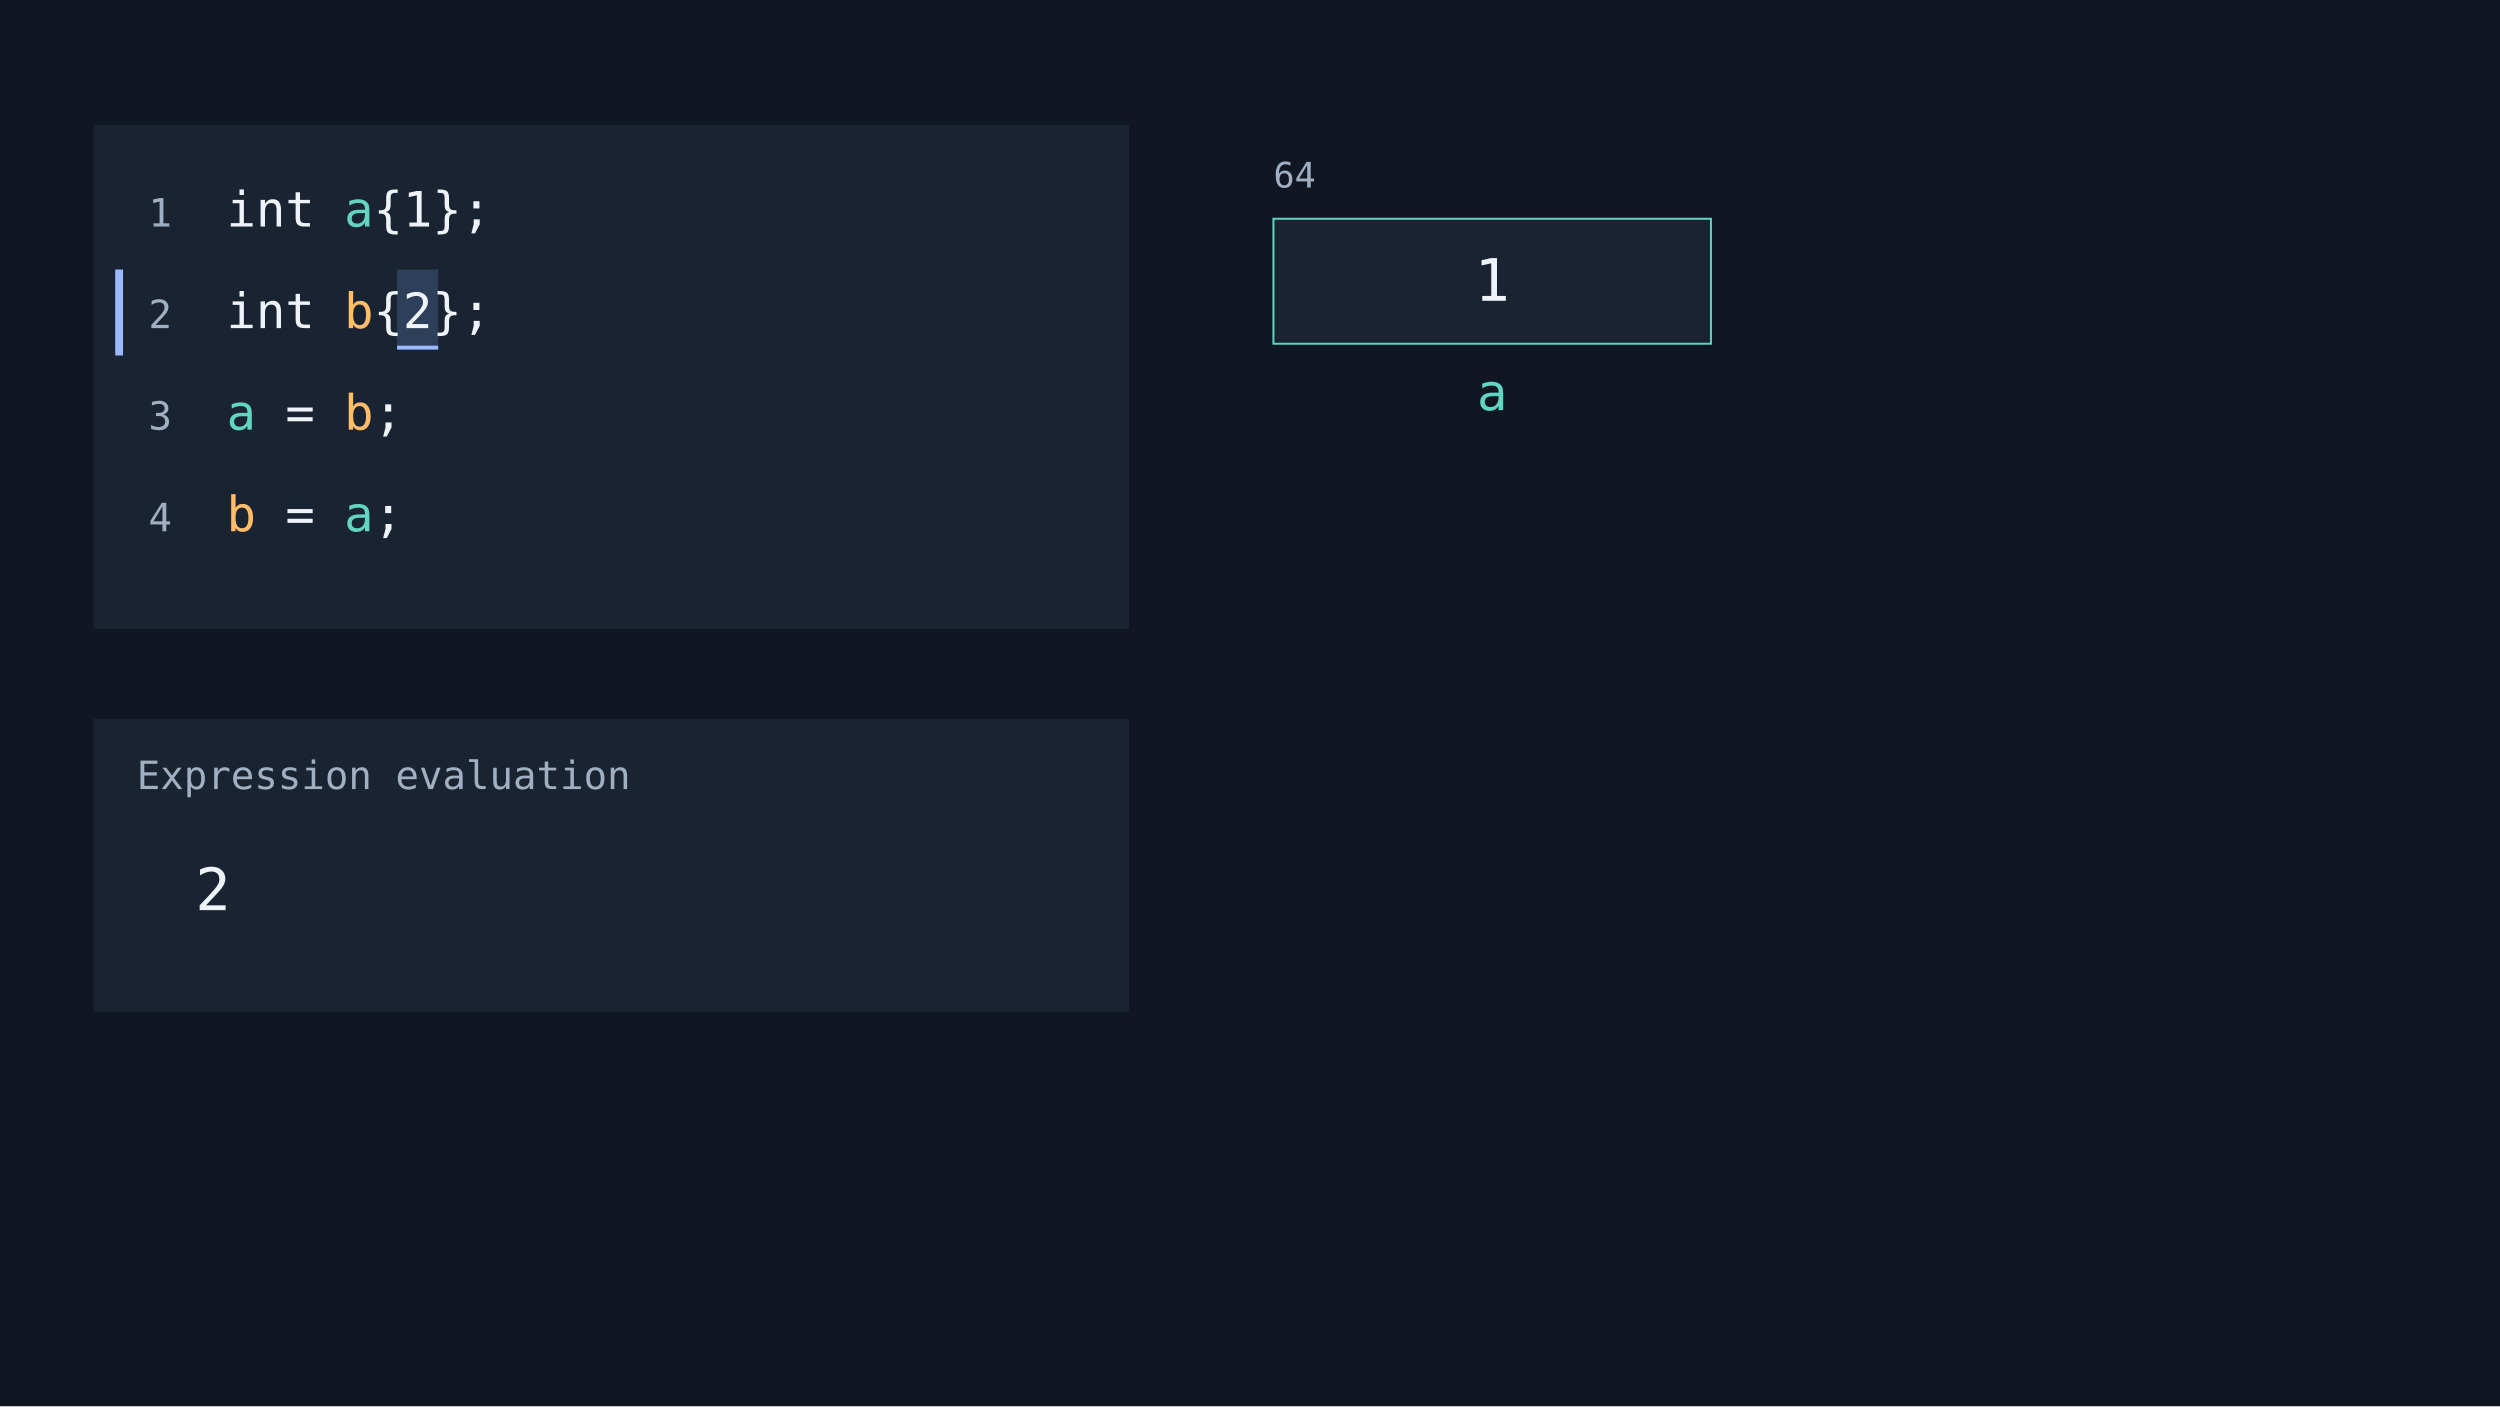
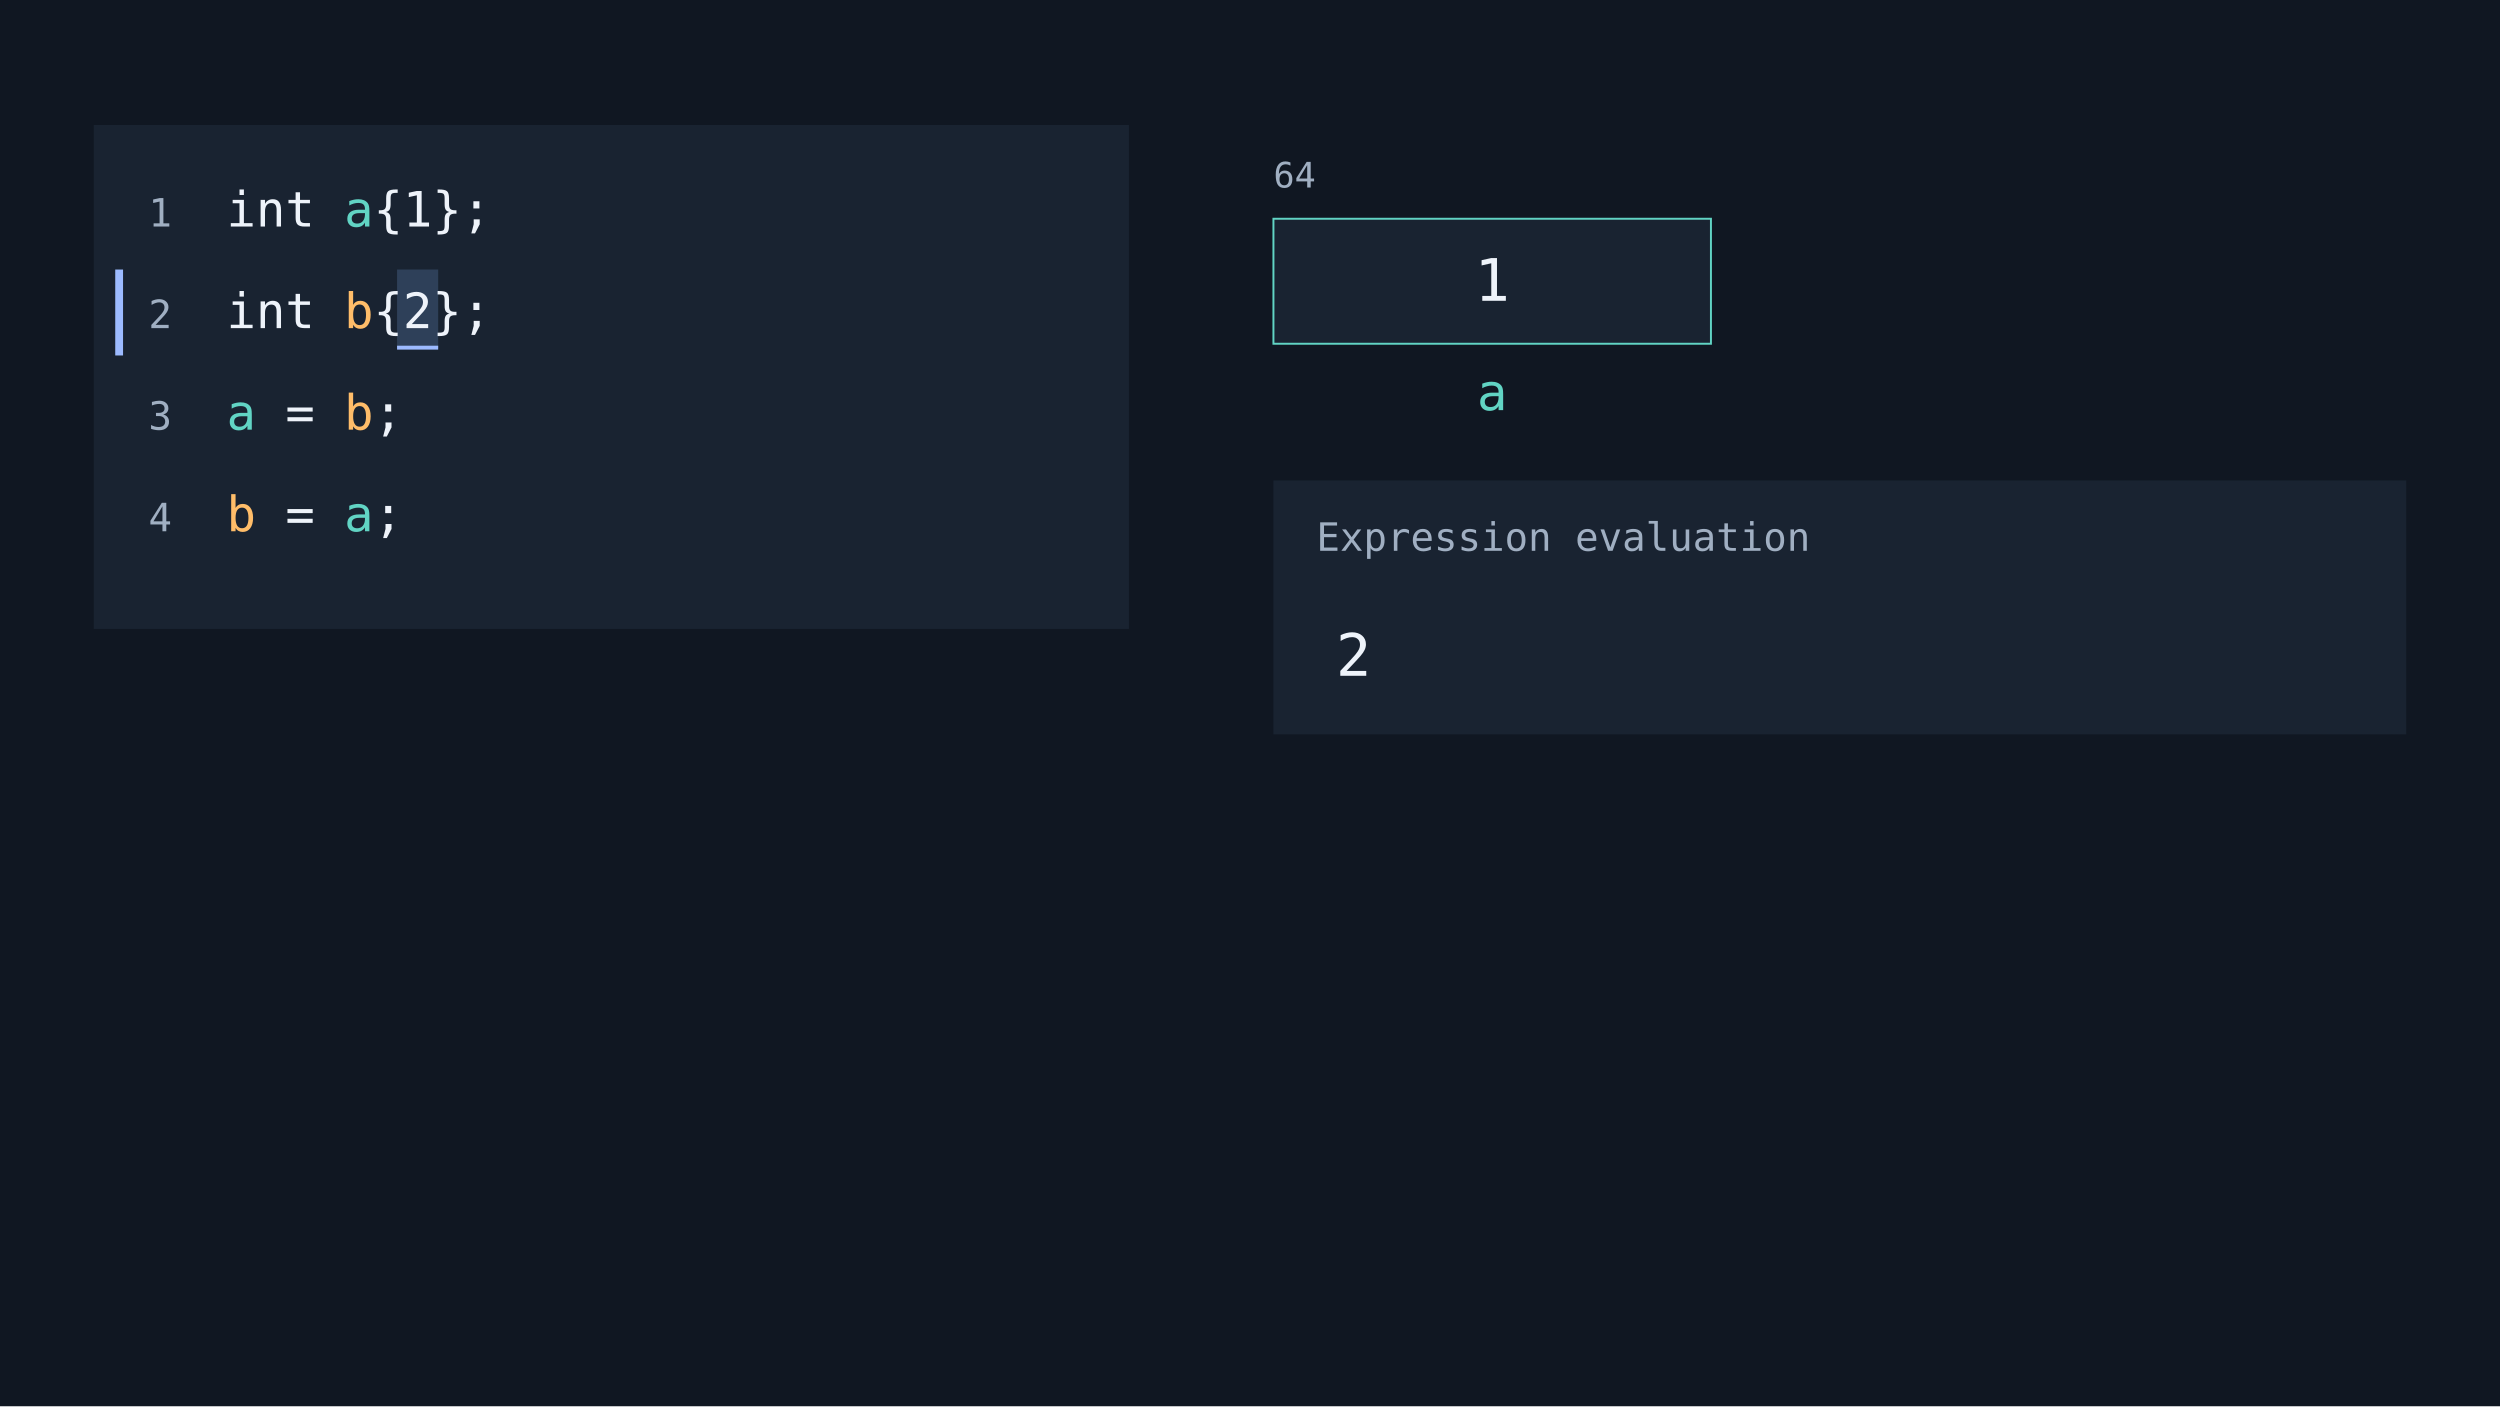
<svg xmlns="http://www.w3.org/2000/svg" viewBox="0 0 1280 720" width="1280" height="720" role="img">
  <rect x="0" y="0" width="1280" height="720" fill="#101722" stroke="none" stroke-width="1" />
  <rect x="48" y="64" width="530" height="258" fill="#192331" stroke="none" stroke-width="1" />
-   <rect x="48" y="368" width="530" height="150" fill="#192331" stroke="none" stroke-width="1" />
-   <text x="70" y="404" font-family="DejaVu Sans Mono,monospace" font-size="20" fill="#a0afc2" xml:space="preserve">Expression evaluation</text>
-   <text x="100" y="466" font-family="DejaVu Sans Mono,monospace" font-size="30" fill="#eef3fa" xml:space="preserve">2</text>
+   <rect x="652" y="246" width="580" height="130" fill="#192331" stroke="none" stroke-width="1" />
+   <text x="674" y="282" font-family="DejaVu Sans Mono,monospace" font-size="20" fill="#a0afc2" xml:space="preserve">Expression evaluation</text>
+   <text x="684" y="346" font-family="DejaVu Sans Mono,monospace" font-size="30" fill="#eef3fa" xml:space="preserve">2</text>
  <text x="76" y="116" font-family="DejaVu Sans Mono,monospace" font-size="20" fill="#a0afc2" xml:space="preserve">1</text>
  <text x="116.0" y="116" font-family="DejaVu Sans Mono,monospace" font-size="25" fill="#eef3fa" xml:space="preserve">int</text>
  <text x="161.15" y="116" font-family="DejaVu Sans Mono,monospace" font-size="25" fill="#eef3fa" xml:space="preserve"> </text>
  <text x="176.2" y="116" font-family="DejaVu Sans Mono,monospace" font-size="25" fill="#61d4c4" xml:space="preserve">a</text>
  <text x="191.25" y="116" font-family="DejaVu Sans Mono,monospace" font-size="25" fill="#eef3fa" xml:space="preserve">{1};</text>
  <rect x="59" y="138" width="4" height="44" fill="#9cbaff" stroke="none" stroke-width="1" />
  <rect x="203.3" y="138" width="21.05" height="40" fill="#2e4059" stroke="none" stroke-width="1" />
  <line x1="203.3" y1="178" x2="224.35" y2="178" stroke="#9cbaff" stroke-width="2" />
  <text x="76" y="168" font-family="DejaVu Sans Mono,monospace" font-size="20" fill="#a0afc2" xml:space="preserve">2</text>
  <text x="116.0" y="168" font-family="DejaVu Sans Mono,monospace" font-size="25" fill="#eef3fa" xml:space="preserve">int</text>
  <text x="161.15" y="168" font-family="DejaVu Sans Mono,monospace" font-size="25" fill="#eef3fa" xml:space="preserve"> </text>
  <text x="176.2" y="168" font-family="DejaVu Sans Mono,monospace" font-size="25" fill="#ffbd69" xml:space="preserve">b</text>
  <text x="191.25" y="168" font-family="DejaVu Sans Mono,monospace" font-size="25" fill="#eef3fa" xml:space="preserve">{2};</text>
  <text x="76" y="220" font-family="DejaVu Sans Mono,monospace" font-size="20" fill="#a0afc2" xml:space="preserve">3</text>
  <text x="116.0" y="220" font-family="DejaVu Sans Mono,monospace" font-size="25" fill="#61d4c4" xml:space="preserve">a</text>
  <text x="131.05" y="220" font-family="DejaVu Sans Mono,monospace" font-size="25" fill="#eef3fa" xml:space="preserve"> = </text>
  <text x="176.2" y="220" font-family="DejaVu Sans Mono,monospace" font-size="25" fill="#ffbd69" xml:space="preserve">b</text>
  <text x="191.25" y="220" font-family="DejaVu Sans Mono,monospace" font-size="25" fill="#eef3fa" xml:space="preserve">;</text>
  <text x="76" y="272" font-family="DejaVu Sans Mono,monospace" font-size="20" fill="#a0afc2" xml:space="preserve">4</text>
  <text x="116.0" y="272" font-family="DejaVu Sans Mono,monospace" font-size="25" fill="#ffbd69" xml:space="preserve">b</text>
  <text x="131.05" y="272" font-family="DejaVu Sans Mono,monospace" font-size="25" fill="#eef3fa" xml:space="preserve"> = </text>
  <text x="176.2" y="272" font-family="DejaVu Sans Mono,monospace" font-size="25" fill="#61d4c4" xml:space="preserve">a</text>
  <text x="191.25" y="272" font-family="DejaVu Sans Mono,monospace" font-size="25" fill="#eef3fa" xml:space="preserve">;</text>
  <text x="652" y="96" font-family="DejaVu Sans Mono,monospace" font-size="18" fill="#a0afc2" xml:space="preserve">64</text>
  <text x="756.174" y="210" font-family="DejaVu Sans Mono,monospace" font-size="26" fill="#61d4c4" xml:space="preserve">a</text>
  <rect x="652" y="112" width="224.0" height="64" fill="#192331" stroke="#61d4c4" stroke-width="1" />
  <text x="754.97" y="154" font-family="DejaVu Sans Mono,monospace" font-size="30" fill="#eef3fa" xml:space="preserve">1</text>
</svg>
